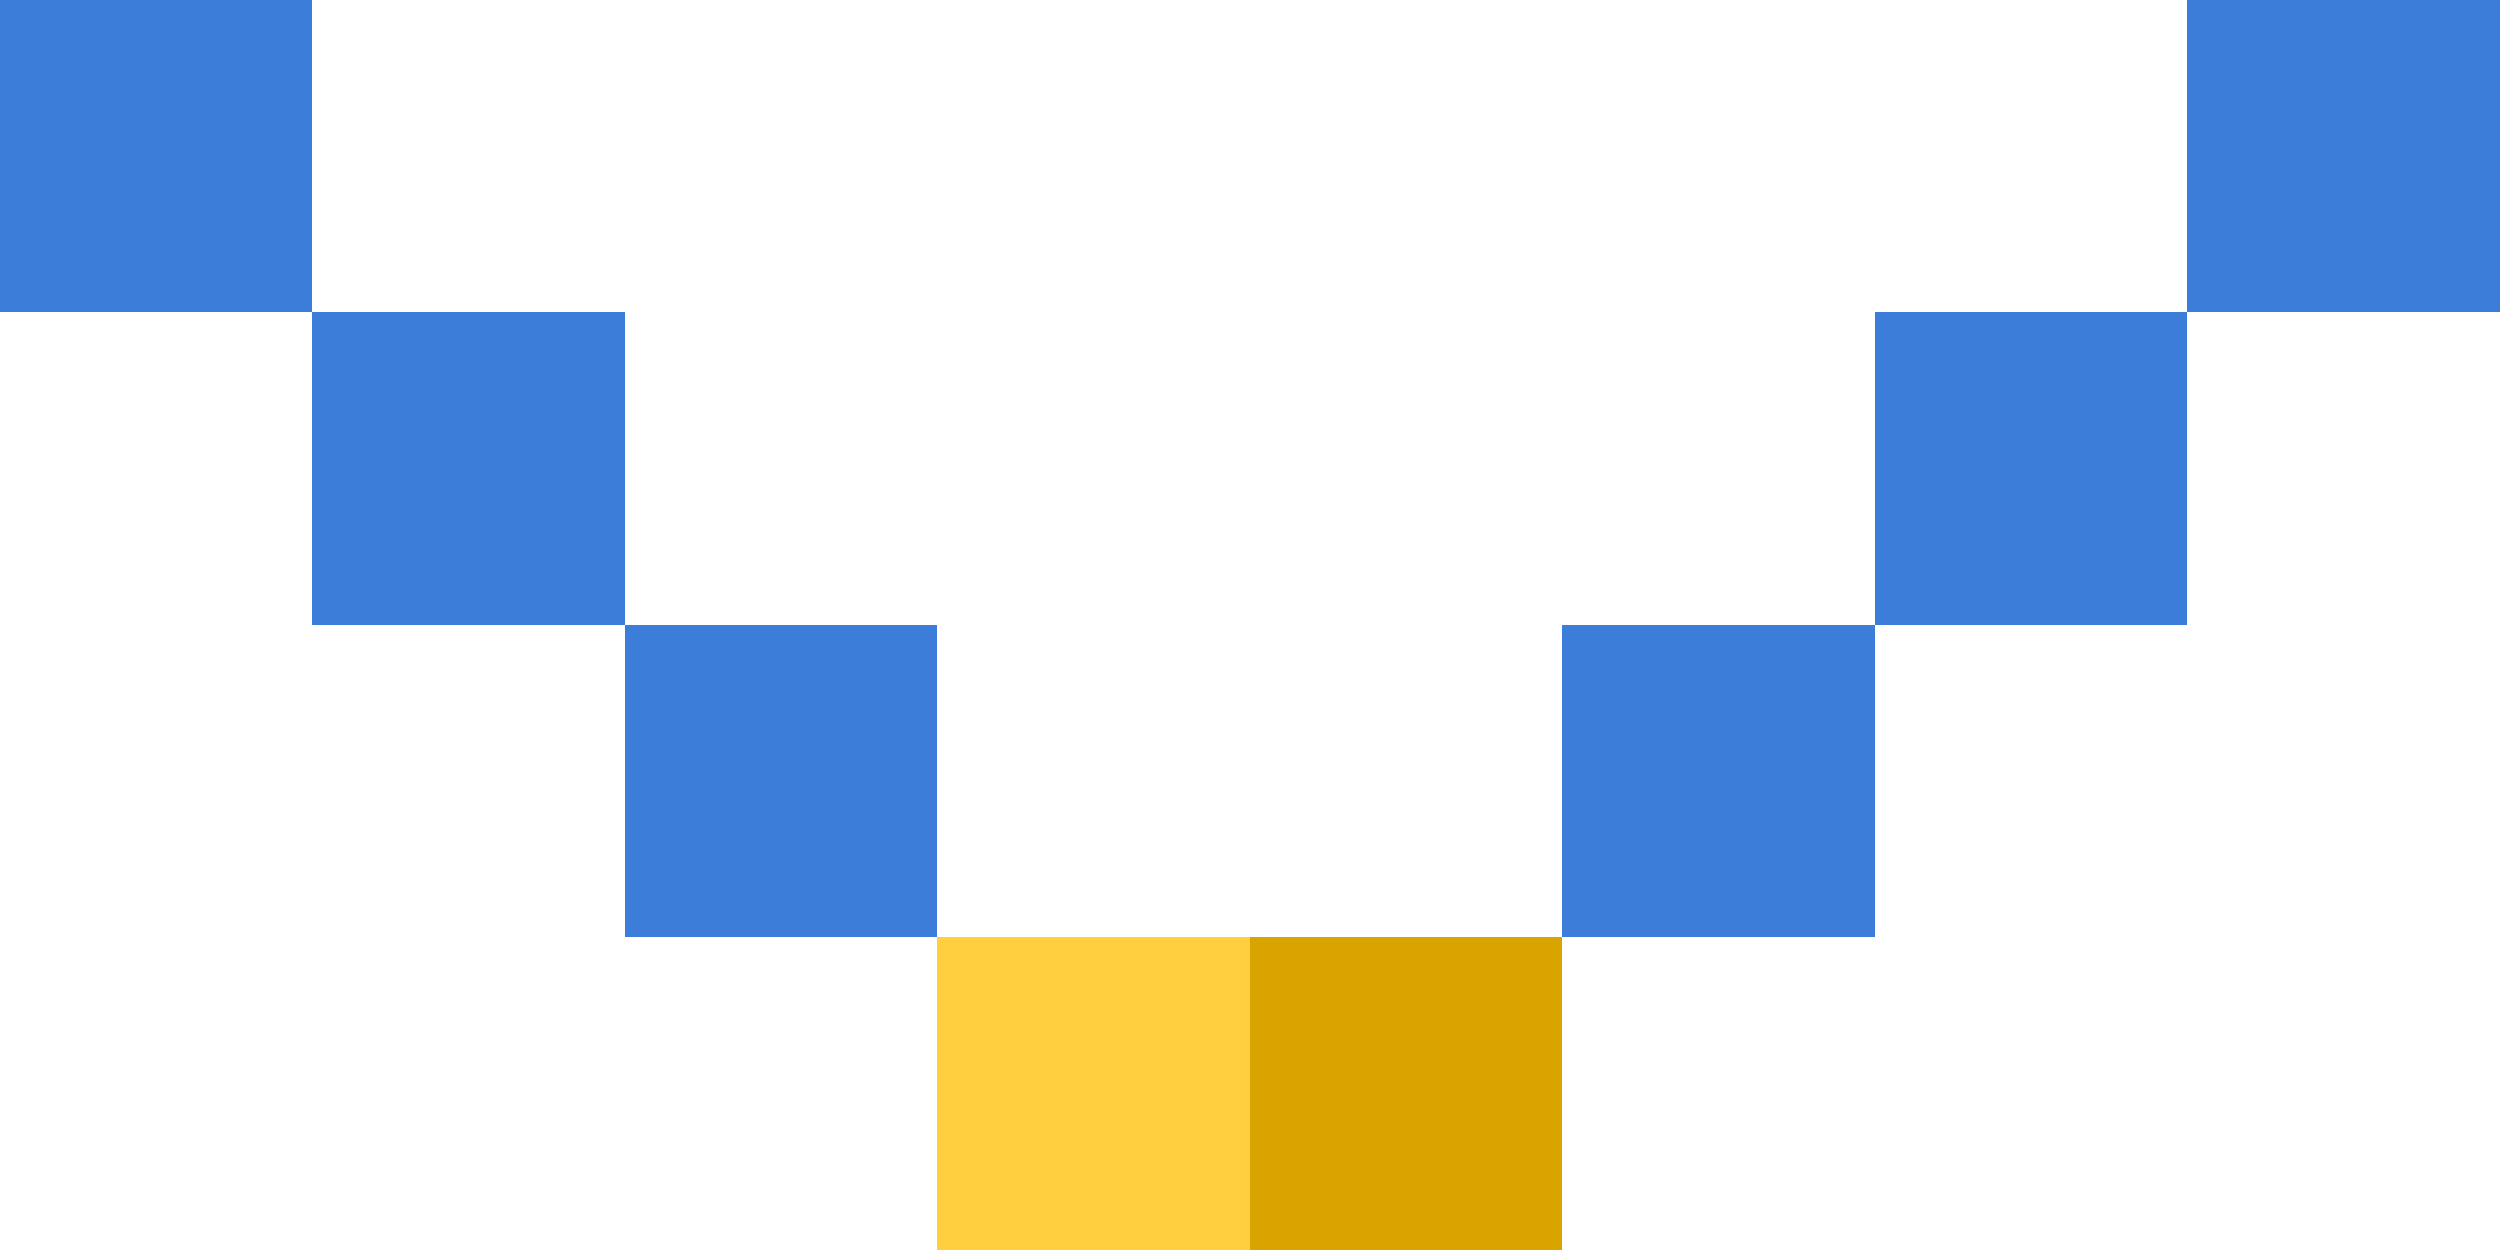
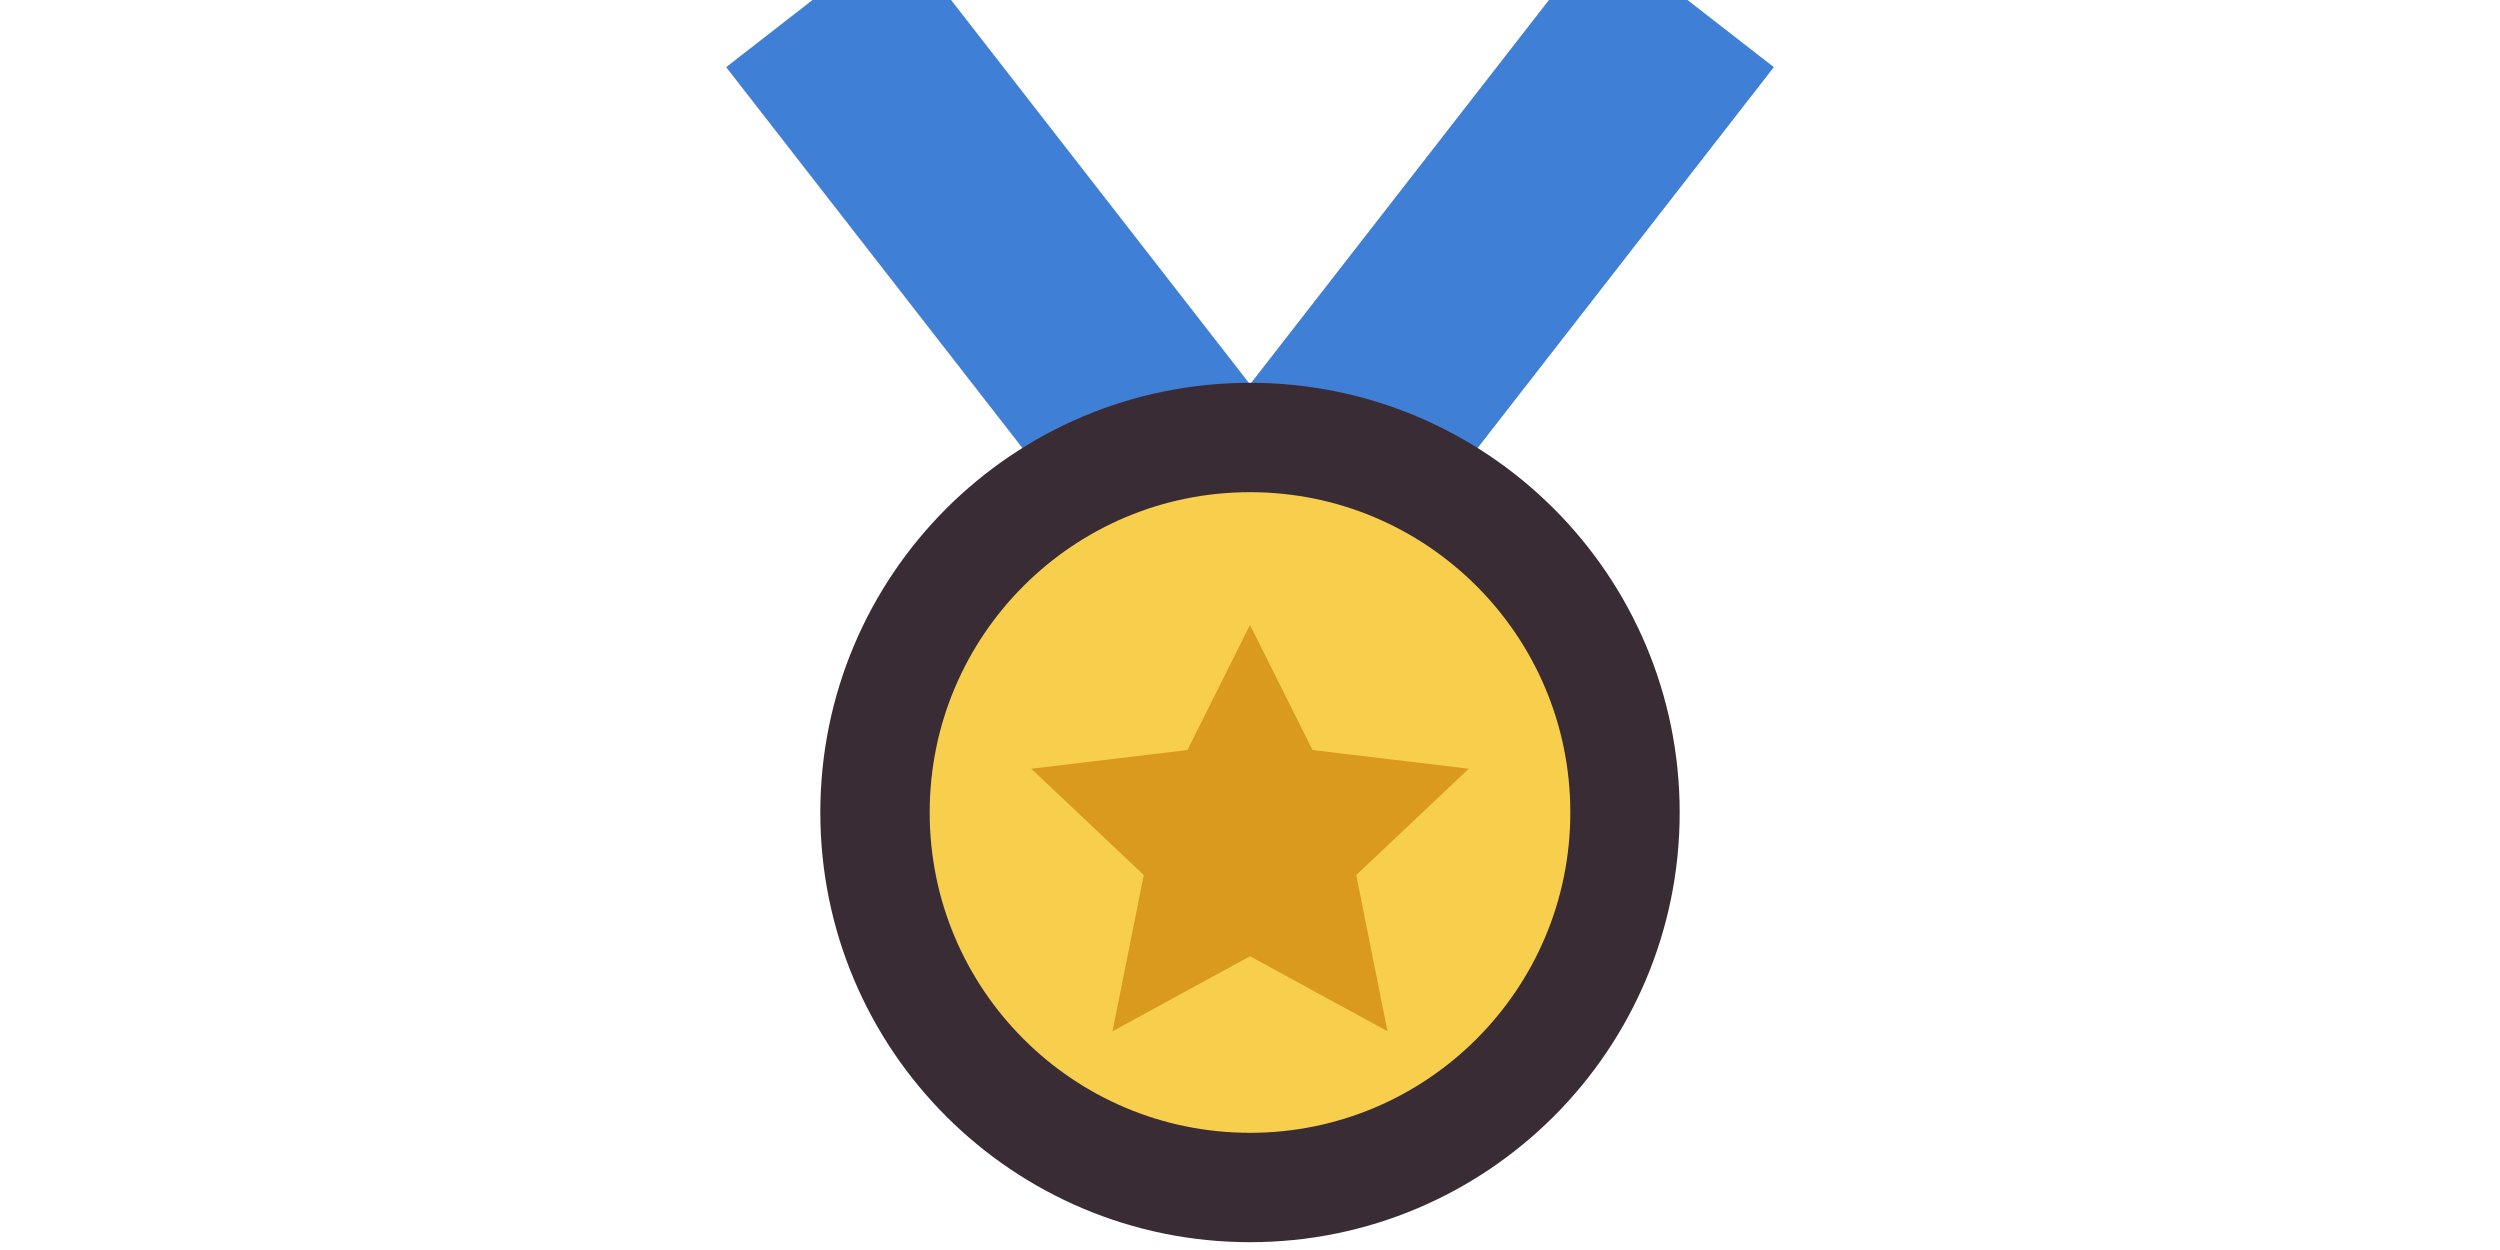
- <svg xmlns="http://www.w3.org/2000/svg" viewBox="0 0 8 4" width="48" height="24" shape-rendering="crispEdges">
-   <rect x="0" y="0" width="1" height="1" fill="#3b7dd8" />
-   <rect x="7" y="0" width="1" height="1" fill="#3b7dd8" />
-   <rect x="1" y="1" width="1" height="1" fill="#3b7dd8" />
-   <rect x="6" y="1" width="1" height="1" fill="#3b7dd8" />
-   <rect x="2" y="2" width="1" height="1" fill="#3b7dd8" />
-   <rect x="5" y="2" width="1" height="1" fill="#3b7dd8" />
-   <rect x="3" y="3" width="1" height="1" fill="#ffcf3f" />
-   <rect x="4" y="3" width="1" height="1" fill="#d9a300" />
+ <svg xmlns="http://www.w3.org/2000/svg" viewBox="0 0 80 40" width="80" height="40">
+   <path d="M26 0l14 18L54 0" fill="none" stroke="#3f7fd6" stroke-width="7" />
+   <circle cx="40" cy="26" r="12" fill="#f7cf4c" stroke="#3a2c35" stroke-width="3.5" stroke-linejoin="round" stroke-linecap="round" />
+   <path d="M40 20l2 4 5 .6-3.6 3.4 1 5-4.4-2.4-4.4 2.4 1-5L33 24.600l5-.6z" fill="#d99a1e" />
</svg>
